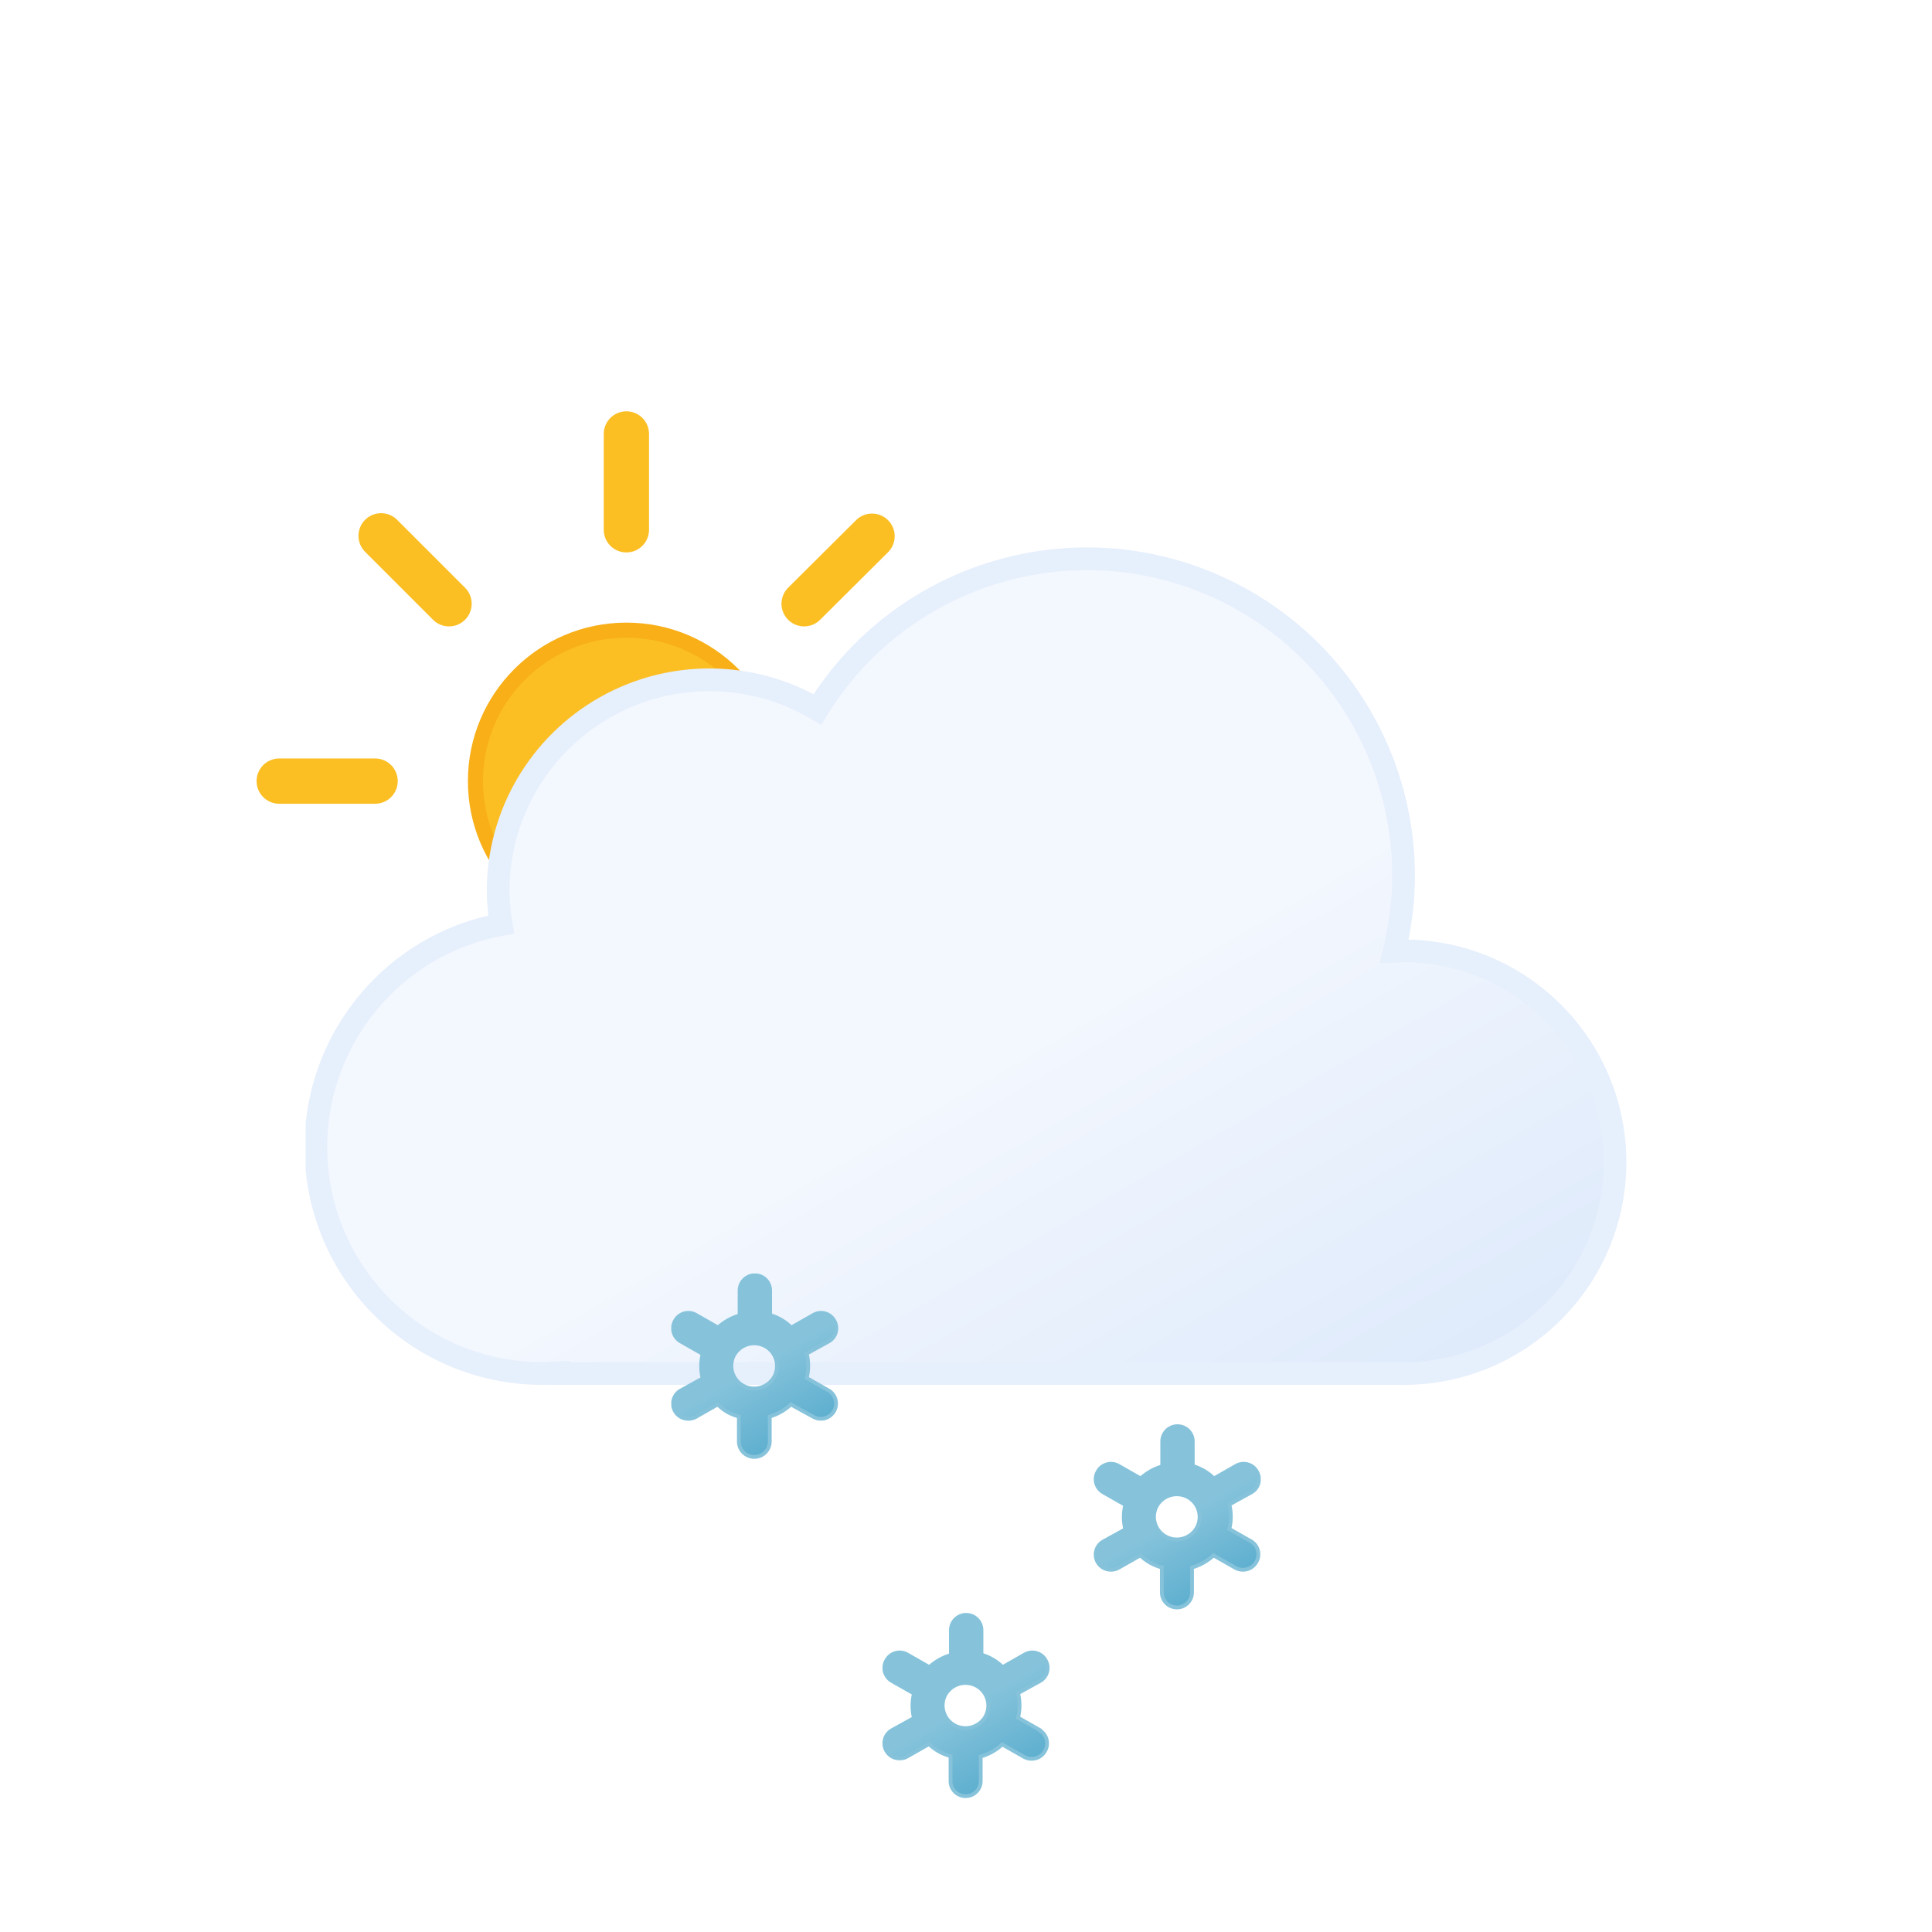
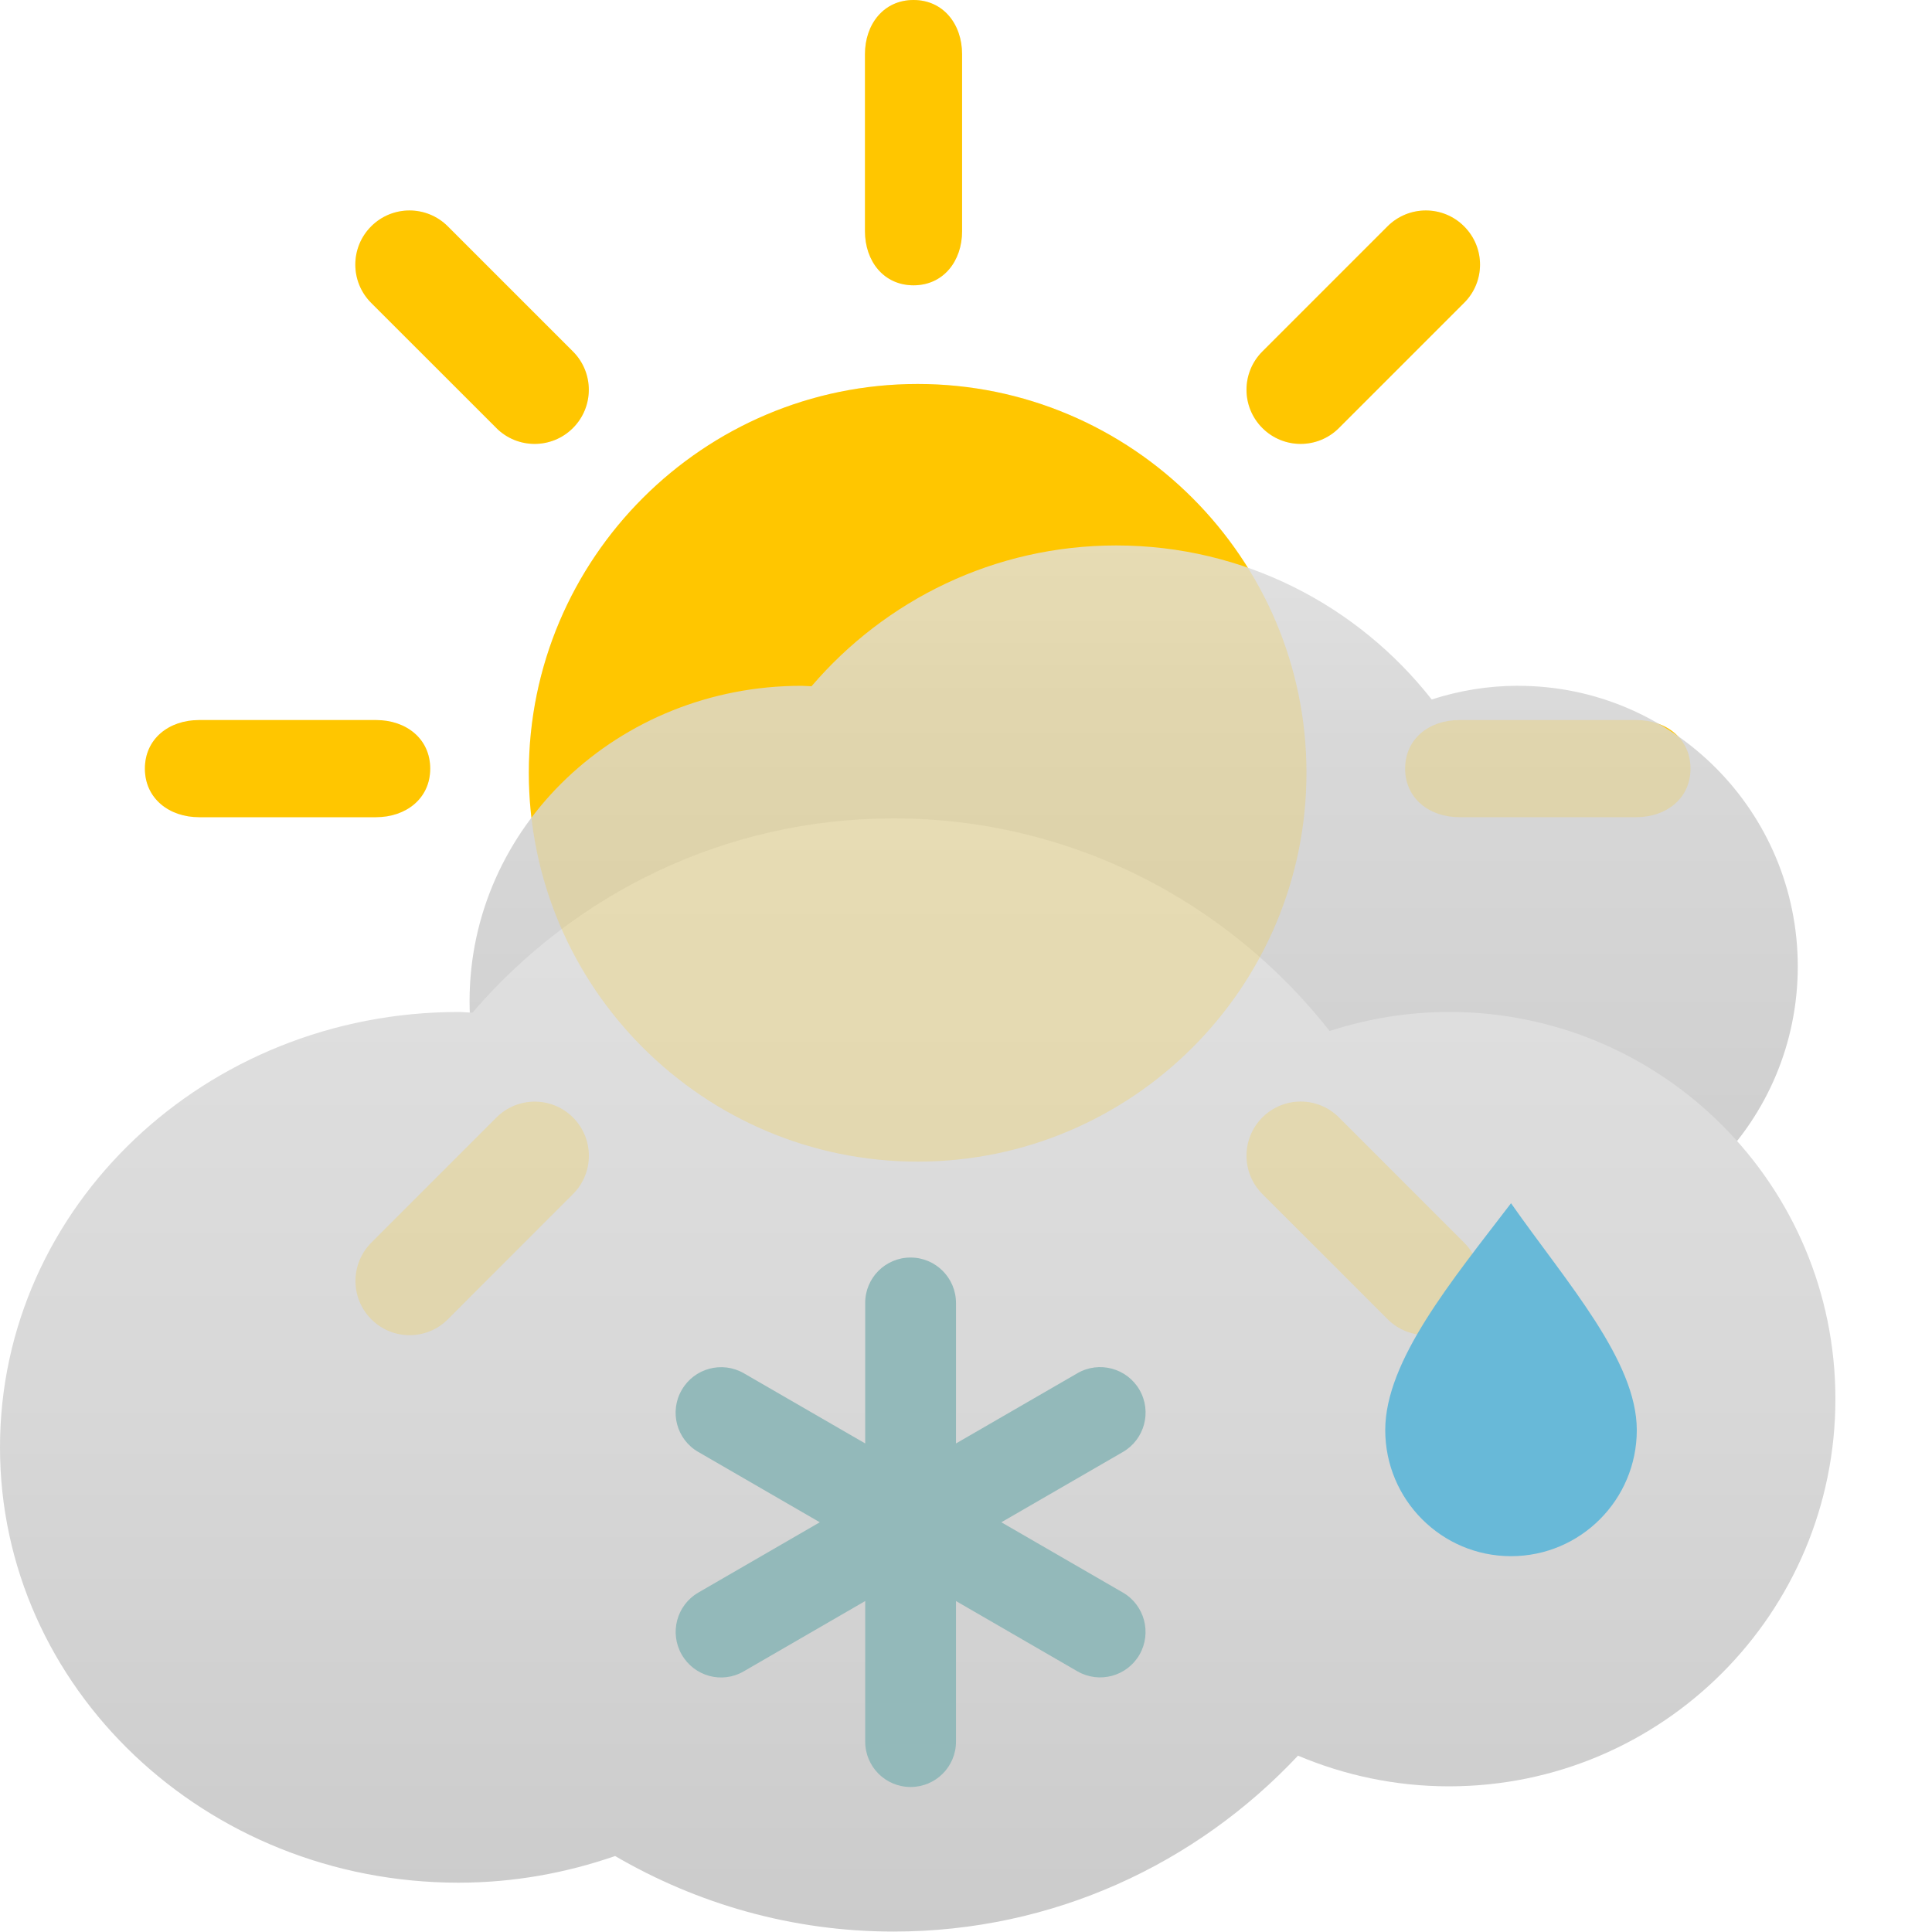
- <svg xmlns="http://www.w3.org/2000/svg" xmlns:xlink="http://www.w3.org/1999/xlink" viewBox="0 0 512 512">
-   <defs>
-     <linearGradient id="i31-a" x1="99.5" x2="232.6" y1="30.7" y2="261.4" gradientUnits="userSpaceOnUse">
-       <stop offset="0" stop-color="#f3f7fe" />
-       <stop offset=".5" stop-color="#f3f7fe" />
-       <stop offset="1" stop-color="#deeafb" />
-     </linearGradient>
-     <linearGradient id="i31-b" x1="11.4" x2="32.8" y1="5.9" y2="43.1" gradientUnits="userSpaceOnUse">
-       <stop offset="0" stop-color="#86c3db" />
-       <stop offset=".5" stop-color="#86c3db" />
-       <stop offset="1" stop-color="#5eafcf" />
-     </linearGradient>
-     <linearGradient xlink:href="#i31-b" id="i31-c" x1="67.4" x2="88.8" y1="95.9" y2="133.1" />
-     <linearGradient xlink:href="#i31-b" id="i31-d" x1="123.4" x2="144.8" y1="45.9" y2="83.1" />
-     <linearGradient id="i31-e" x1="78" x2="118" y1="63.4" y2="132.7" gradientUnits="userSpaceOnUse">
-       <stop offset="0" stop-color="#fbbf24" />
-       <stop offset=".5" stop-color="#fbbf24" />
-       <stop offset="1" stop-color="#f59e0b" />
-     </linearGradient>
-     <symbol id="i31-g" viewBox="0 0 196 196">
-       <circle cx="98" cy="98" r="40" fill="url(#i31-e)" stroke="#f8af18" stroke-miterlimit="10" stroke-width="4" />
-       <path fill="none" stroke="#fbbf24" stroke-linecap="round" stroke-miterlimit="10" stroke-width="12" d="M98 31.4V6m0 184v-25.4M145.1 51l18-17.9M33 163l18-17.9M51 51 33 33m130.1 130.1-18-18M6 98h25.4M190 98h-25.4" />
-     </symbol>
-     <symbol id="i31-h" viewBox="0 0 350 222">
-       <path fill="url(#i31-a)" stroke="#e6effc" stroke-miterlimit="10" stroke-width="6" d="m291 107-2.5.1A83.9 83.9 0 00135.6 43 56 56 0 0051 91a56.6 56.6 0 00.8 9A60 60 0 0063 219l4-.2v.2h224a56 56 0 000-112Z" />
-     </symbol>
-     <symbol id="i31-f" viewBox="0 0 363 258">
-       <use xlink:href="#i31-g" width="196" height="196" />
-       <use xlink:href="#i31-h" width="350" height="222" transform="translate(13 36)" />
-     </symbol>
-     <symbol id="i31-i" viewBox="0 0 156.2 139">
-       <path fill="url(#i31-b)" stroke="#86c3db" stroke-miterlimit="10" d="m41.7 31-5.8-3.3a13.7 13.7 0 000-6.5l5.8-3.2a4 4 0 001.5-5.5 4 4 0 00-5.6-1.5l-5.8 3.3a13.6 13.6 0 00-2.6-2 13.8 13.8 0 00-3-1.3V4.5a4 4 0 00-8.1 0v6.6a14.3 14.3 0 00-5.7 3.2L6.6 11A4 4 0 001 12.5 4 4 0 002.5 18l5.8 3.3a13.7 13.7 0 000 6.5L2.5 31A4 4 0 001 36.5a4 4 0 003.5 2 4 4 0 002-.5l5.8-3.3a13.6 13.6 0 002.6 2 13.8 13.8 0 003 1.2v6.6a4 4 0 008.2 0v-6.6a14.2 14.2 0 005.6-3.2l6 3.3a4 4 0 002 .5 4 4 0 003.4-2 4 4 0 00-1.4-5.5ZM19 29.7a6 6 0 01-2.3-8.2 6.1 6.1 0 015.3-3 6.2 6.2 0 013 .8 6 6 0 012.2 8.2 6.1 6.1 0 01-8.2 2.2Z" />
-       <path fill="url(#i31-c)" stroke="#86c3db" stroke-miterlimit="10" d="m97.7 121-5.8-3.3a13.7 13.7 0 000-6.5l5.8-3.2a4 4 0 001.5-5.5 4 4 0 00-5.6-1.5l-5.8 3.3a13.6 13.6 0 00-2.6-2 13.8 13.8 0 00-3-1.3v-6.5a4 4 0 00-8.1 0v6.6a14.3 14.3 0 00-5.7 3.2l-5.8-3.3a4 4 0 00-5.6 1.5 4 4 0 001.5 5.5l5.8 3.3a13.7 13.7 0 000 6.5l-5.8 3.2a4 4 0 00-1.5 5.5 4 4 0 003.5 2 4 4 0 002-.5l5.8-3.3a13.6 13.6 0 002.7 2 13.8 13.8 0 003 1.2v6.6a4 4 0 008 0V128a14.2 14.2 0 005.7-3.2l5.8 3.3a4 4 0 002 .5 4 4 0 003.5-2 4 4 0 00-1.3-5.5ZM75 119.7a6 6 0 01-2.3-8.2 6.1 6.1 0 015.3-3 6.2 6.2 0 013 .8 6 6 0 012.2 8.2 6.1 6.1 0 01-8.2 2.2Z" />
-       <path fill="url(#i31-d)" stroke="#86c3db" stroke-miterlimit="10" d="m153.7 71-5.8-3.3a13.7 13.7 0 000-6.5l5.8-3.2a4 4 0 001.5-5.5 4 4 0 00-5.6-1.5l-5.8 3.3a13.6 13.6 0 00-2.6-2 13.8 13.8 0 00-3-1.3v-6.5a4 4 0 00-8.1 0v6.6a14.3 14.3 0 00-5.7 3.2l-5.8-3.3a4 4 0 00-5.6 1.5 4 4 0 001.5 5.5l5.8 3.3a13.7 13.7 0 000 6.5l-5.8 3.2a4 4 0 00-1.5 5.5 4 4 0 003.5 2 4 4 0 002-.5l5.8-3.3a13.6 13.6 0 002.7 2 13.8 13.8 0 003 1.2v6.6a4 4 0 008 0v-6.6a14.2 14.2 0 005.7-3.2l5.8 3.3a4 4 0 002 .5 4 4 0 003.5-2 4 4 0 00-1.3-5.5ZM131 69.7a6 6 0 01-2.3-8.2 6.1 6.1 0 015.3-3 6.2 6.2 0 013 .8 6 6 0 012.2 8.2 6.1 6.1 0 01-8.2 2.2Z" />
-     </symbol>
-   </defs>
-   <use xlink:href="#i31-f" width="363" height="258" transform="translate(68 109)" />
-   <use xlink:href="#i31-i" width="156.2" height="139" transform="translate(177.9 337.5)" />
+ <svg xmlns="http://www.w3.org/2000/svg" viewBox="0 0 40 40">
+   <linearGradient id="wolke-hell" gradientTransform="matrix(27.28 0 0 -16.564 43135.635 -528.0392)" gradientUnits="userSpaceOnUse" x1="-1580.358" x2="-1580.358" y1="-33.566" y2="-32.558">
+     <stop offset="0" stop-color="#cbcbcb" />
+     <stop offset=".75" stop-color="#d8d8d8" />
+     <stop offset="1" stop-color="#e1e1e1" />
+   </linearGradient>
+   <linearGradient id="wolke-hell-2" gradientUnits="userSpaceOnUse" x1="19" x2="19" y1="39.991" y2="16.944">
+     <stop offset="0" stop-color="#cbcbcb" />
+     <stop offset=".485" stop-color="#d8d8d8" />
+     <stop offset="1" stop-color="#e1e1e1" />
+   </linearGradient>
+   <path d="m27.721 8.862c-.438.438-1.147.438-1.585 0s-.438-1.147 0-1.585l2.591-2.591c.439-.438 1.149-.438 1.585 0 .44.438.441 1.147 0 1.585zm-8.722 15.188c-4.438 0-8.05-3.613-8.05-8.05 0-4.439 3.612-8.05 8.05-8.05 4.439 0 8.05 3.612 8.05 8.05 0 4.437-3.611 8.05-8.05 8.05zm-8.722-15.188-2.592-2.591c-.438-.438-.438-1.147 0-1.585.438-.438 1.148-.438 1.586 0l2.591 2.591c.438.438.438 1.147 0 1.585-.438.438-1.148.438-1.586 0zm.001 14.275c.438-.439 1.149-.438 1.586 0s.438 1.147 0 1.584l-2.591 2.593c-.438.439-1.148.439-1.585 0-.438-.438-.438-1.147 0-1.587zm17.443-.002 2.591 2.592c.441.438.441 1.146 0 1.584-.436.439-1.145.439-1.585 0l-2.591-2.59c-.438-.438-.438-1.148 0-1.586.44-.438 1.147-.438 1.585 0zm-7.802-18.349c0 .619-.387 1.121-1.006 1.121-.619-.001-1.005-.502-1.005-1.121v-3.664c0-.62.387-1.122 1.005-1.122s1.006.502 1.006 1.122zm-12.133 12.133h-3.665c-.619 0-1.121-.388-1.121-1.005 0-.622.502-1.006 1.121-1.006h3.665c.62 0 1.121.384 1.121 1.006 0 .618-.501 1.005-1.121 1.005zm22.428-2.011h3.663c.621 0 1.123.384 1.123 1.006 0 .618-.502 1.005-1.123 1.005h-3.663c-.62 0-1.122-.388-1.122-1.005 0-.622.501-1.006 1.122-1.006z" fill="#ffc600" />
+   <path d="m31.43 14.198c-.626 0-1.224.102-1.788.284-1.523-1.939-3.881-3.189-6.532-3.189-2.524 0-4.785 1.133-6.309 2.916-.071-.002-.138-.01-.209-.01-3.795 0-6.87 2.922-6.87 6.529 0 3.607 3.075 6.531 6.87 6.531.825 0 1.614-.146 2.347-.398 1.227.717 2.648 1.133 4.171 1.133 2.391 0 4.541-1.02 6.061-2.64.693.298 1.457.462 2.261.462 3.201 0 5.789-2.6 5.789-5.808-.002-3.211-2.592-5.809-5.791-5.809z" fill="url(#wolke-hell)" />
+   <path d="m30 20.952c-.863 0-1.691.141-2.471.394-2.106-2.678-5.363-4.402-9.029-4.402-3.489 0-6.609 1.564-8.718 4.022-.097-.002-.191-.014-.288-.014-5.244 0-9.494 4.036-9.494 9.013 0 4.979 4.25 9.014 9.494 9.014 1.14 0 2.228-.201 3.241-.552 1.697.989 3.662 1.564 5.765 1.564 3.307 0 6.275-1.405 8.374-3.642.96.406 2.017.635 3.126.635 4.419 0 8-3.59 8-8.019 0-4.426-3.581-8.014-8-8.014z" fill="url(#wolke-hell-2)" />
+   <path d="m27.721 8.862c-.438.438-1.147.438-1.585 0s-.438-1.147 0-1.585l2.591-2.591c.439-.438 1.149-.438 1.585 0 .44.438.441 1.147 0 1.585zm-8.722 15.188c-4.438 0-8.05-3.613-8.05-8.05 0-4.439 3.612-8.05 8.05-8.05 4.439 0 8.05 3.612 8.05 8.05 0 4.437-3.611 8.05-8.05 8.05zm-8.722-15.188-2.592-2.591c-.438-.438-.438-1.147 0-1.585.438-.438 1.148-.438 1.586 0l2.591 2.591c.438.438.438 1.147 0 1.585-.438.438-1.148.438-1.586 0zm.001 14.275c.438-.439 1.149-.438 1.586 0s.438 1.147 0 1.584l-2.591 2.593c-.438.439-1.148.439-1.585 0-.438-.438-.438-1.147 0-1.587zm17.443-.002 2.591 2.592c.441.438.441 1.146 0 1.584-.436.439-1.145.439-1.585 0l-2.591-2.59c-.438-.438-.438-1.148 0-1.586.44-.438 1.147-.438 1.585 0zm-7.802-18.349c0 .619-.387 1.121-1.006 1.121-.619-.001-1.005-.502-1.005-1.121v-3.664c0-.62.387-1.122 1.005-1.122s1.006.502 1.006 1.122zm-12.133 12.133h-3.665c-.619 0-1.121-.388-1.121-1.005 0-.622.502-1.006 1.121-1.006h3.665c.62 0 1.121.384 1.121 1.006 0 .618-.501 1.005-1.121 1.005zm22.428-2.011h3.663c.621 0 1.123.384 1.123 1.006 0 .618-.502 1.005-1.123 1.005h-3.663c-.62 0-1.122-.388-1.122-1.005 0-.622.501-1.006 1.122-1.006z" fill="#ffc600" opacity=".2" />
+   <path d="m23.248 30.062-2.516 1.455 2.516 1.455c.449.26.602.836.344 1.286-.26.45-.834.604-1.285.345l-2.514-1.455v2.91c0 .521-.422.94-.94.94-.52 0-.94-.421-.94-.94v-2.91l-2.514 1.455c-.45.263-1.025.105-1.284-.345-.259-.45-.106-1.026.344-1.286l2.514-1.455-2.514-1.455c-.452-.258-.605-.836-.344-1.285.259-.45.834-.604 1.284-.346l2.514 1.454v-2.907c-.002-.521.42-.943.94-.942.518 0 .94.421.94.942v2.907l2.514-1.454c.451-.261 1.025-.104 1.285.344.26.451.105 1.027-.344 1.287z" fill="#93b9ba" />
+   <path d="m31.284 32.219c-1.438 0-2.604-1.169-2.604-2.611 0-1.439 1.385-3.1 2.604-4.696 1.155 1.647 2.604 3.257 2.604 4.696 0 1.442-1.166 2.611-2.604 2.611z" fill="#68b9d8" />
</svg>
